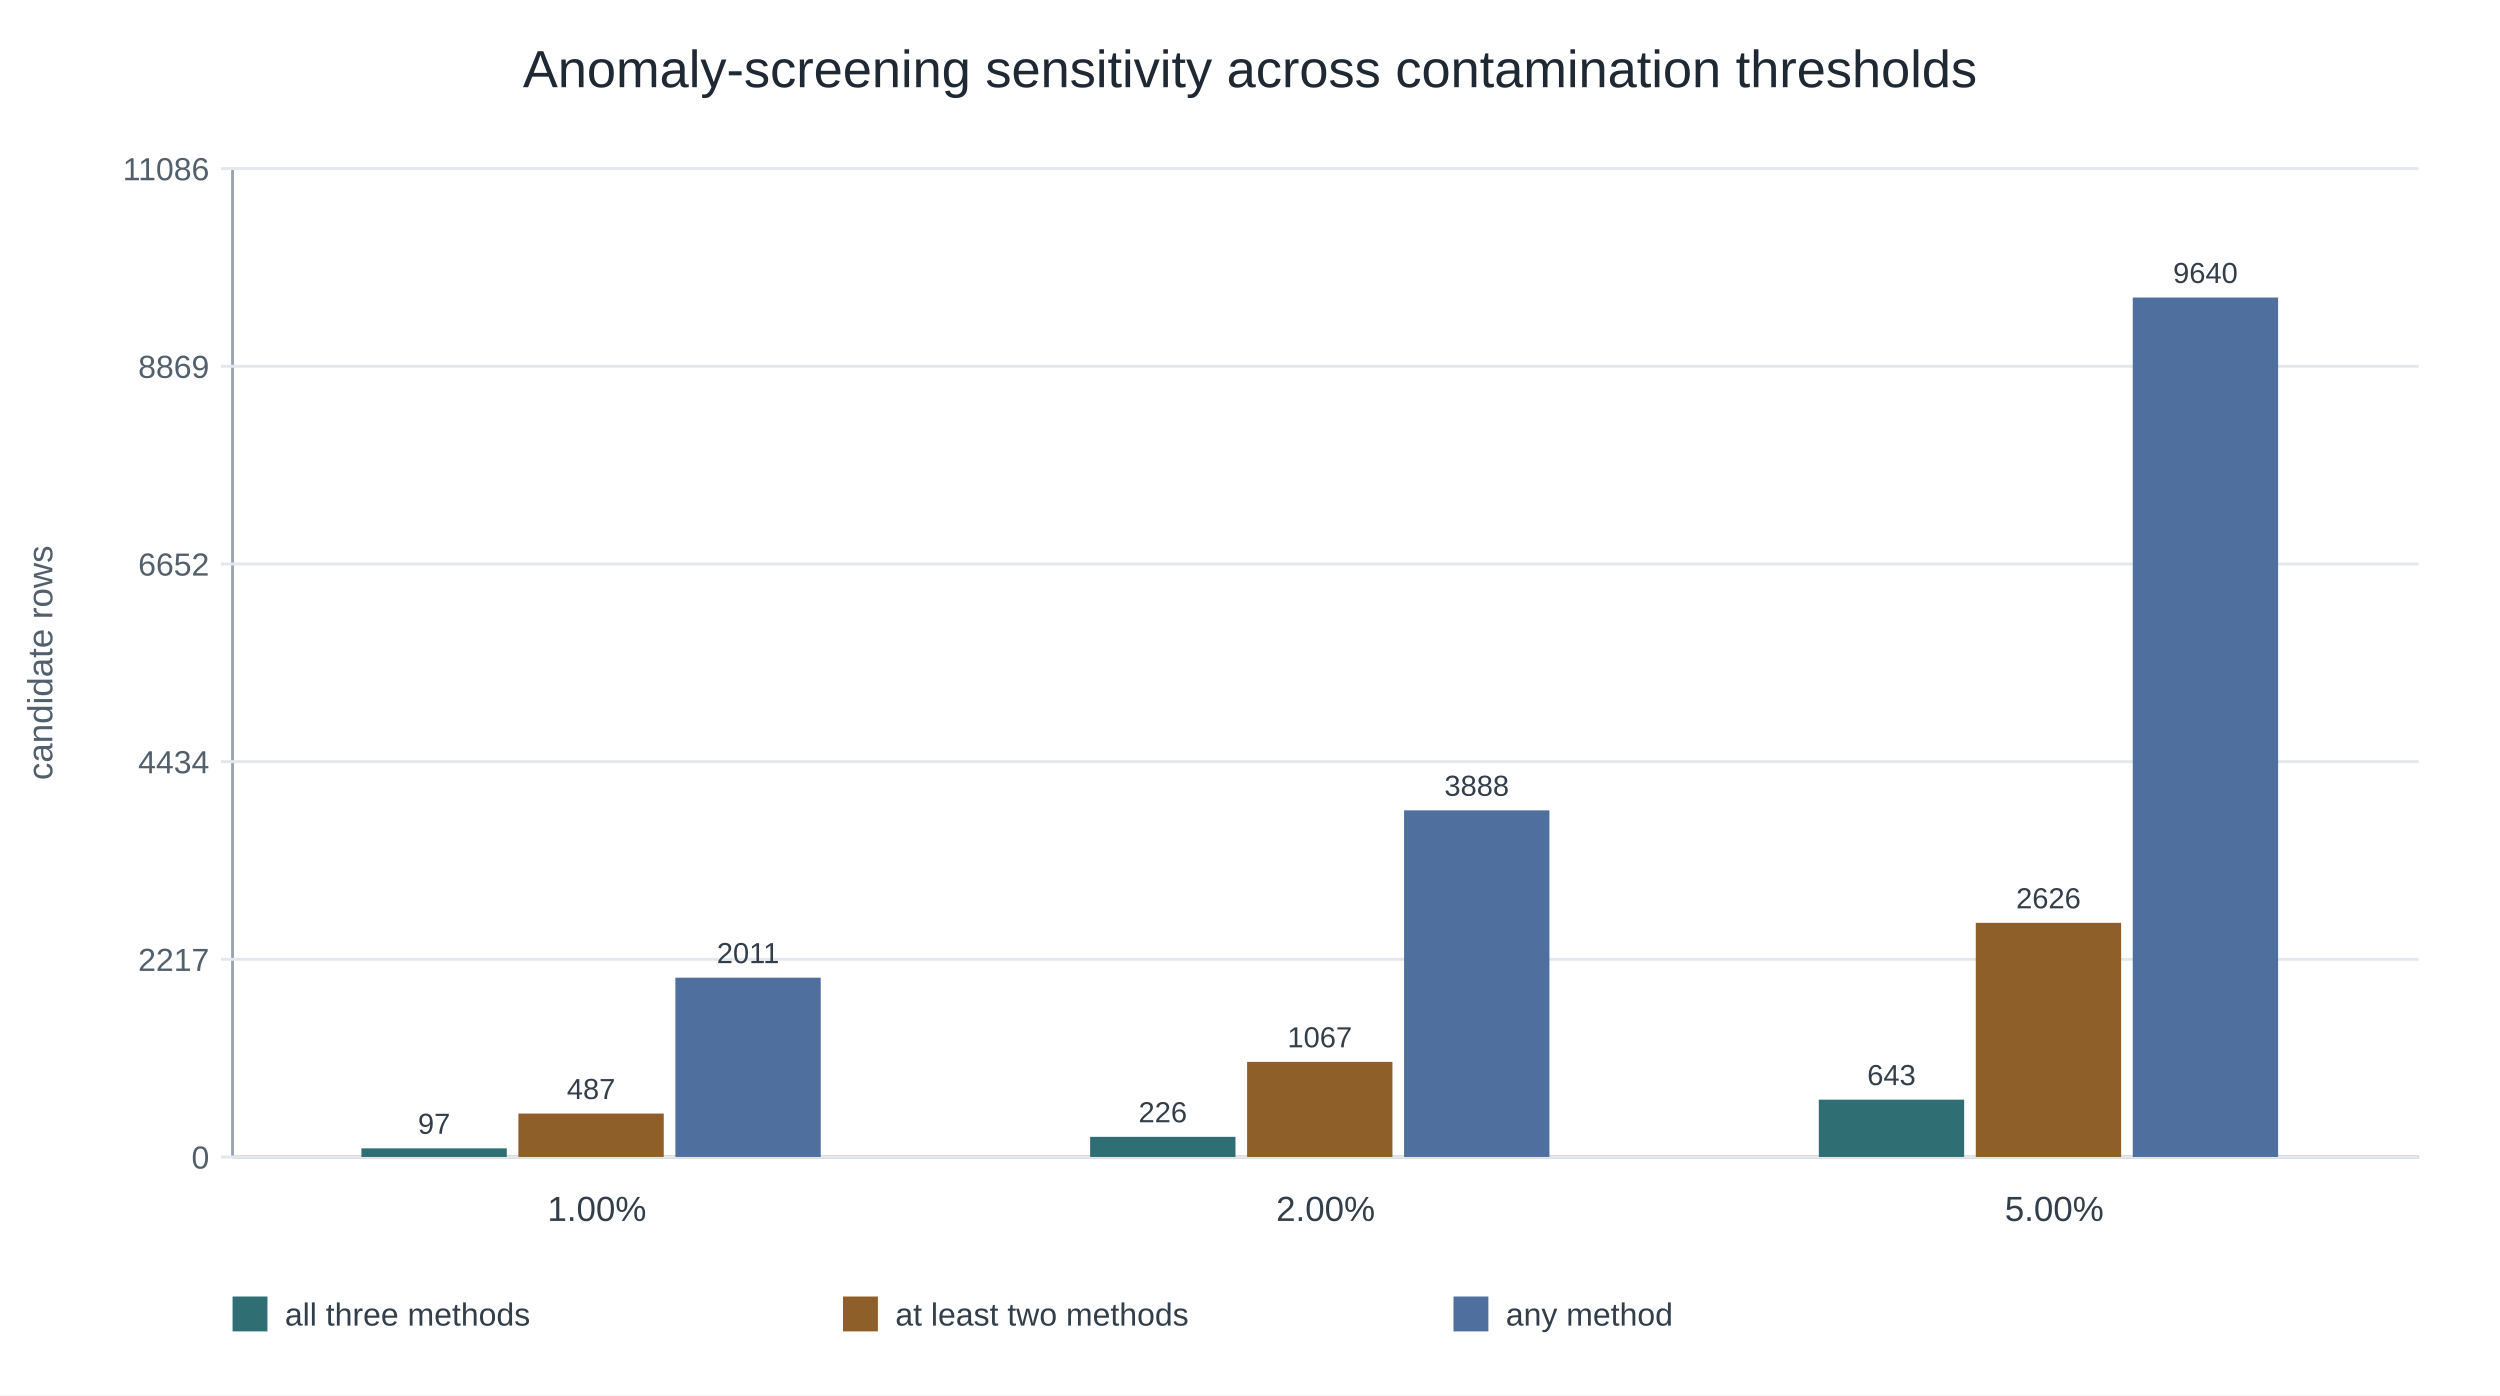
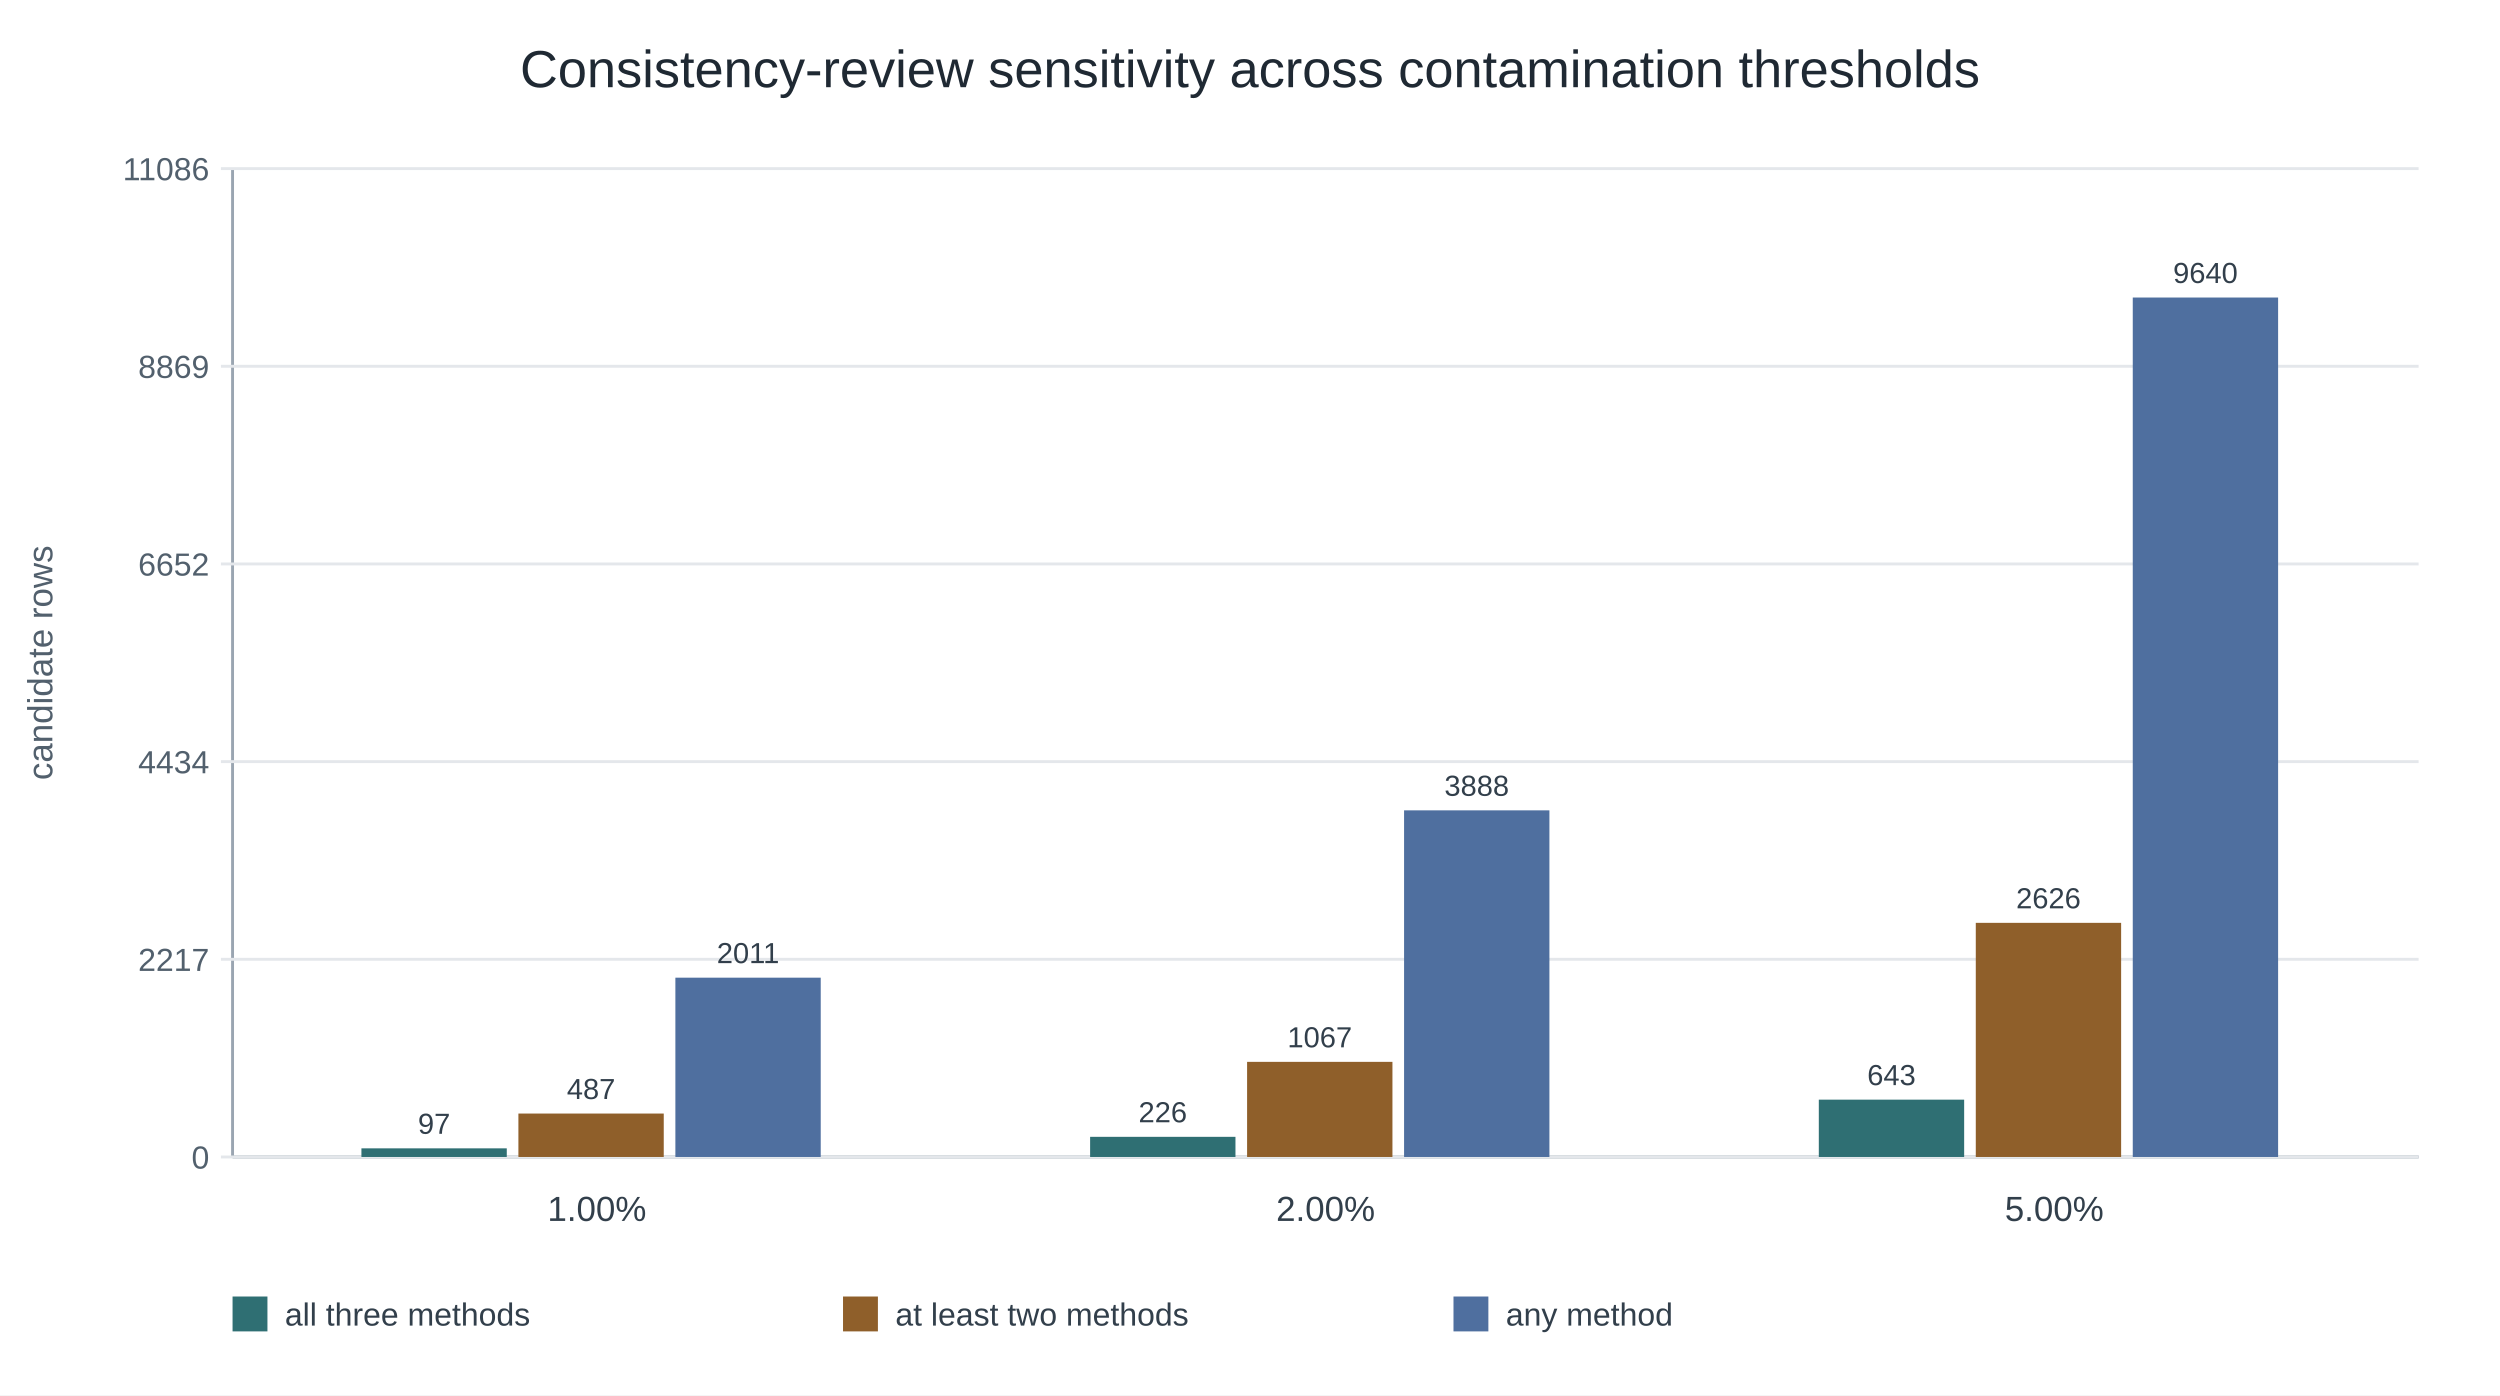
<svg xmlns="http://www.w3.org/2000/svg" width="860" height="480" viewBox="0 0 860 480">
  <rect width="100%" height="100%" fill="#ffffff" />
-   <text x="430.0" y="30" text-anchor="middle" font-family="Arial" font-size="18" fill="#1f2933">Anomaly-screening sensitivity across contamination thresholds</text>
+   <text x="430.0" y="30" text-anchor="middle" font-family="Arial" font-size="18" fill="#1f2933">Consistency-review sensitivity across contamination thresholds</text>
  <text x="18" y="228.0" transform="rotate(-90 18 228.0)" text-anchor="middle" font-family="Arial" font-size="12" fill="#52606d">candidate rows</text>
  <line x1="80" y1="398" x2="832" y2="398" stroke="#9aa5b1" stroke-width="1" />
  <line x1="80" y1="58" x2="80" y2="398" stroke="#9aa5b1" stroke-width="1" />
  <line x1="76" y1="398.00" x2="832" y2="398.00" stroke="#e4e7eb" stroke-width="1" />
  <text x="72" y="402.00" text-anchor="end" font-family="Arial" font-size="11" fill="#52606d">0</text>
  <line x1="76" y1="330.00" x2="832" y2="330.00" stroke="#e4e7eb" stroke-width="1" />
  <text x="72" y="334.00" text-anchor="end" font-family="Arial" font-size="11" fill="#52606d">2217</text>
  <line x1="76" y1="262.00" x2="832" y2="262.00" stroke="#e4e7eb" stroke-width="1" />
  <text x="72" y="266.00" text-anchor="end" font-family="Arial" font-size="11" fill="#52606d">4434</text>
  <line x1="76" y1="194.00" x2="832" y2="194.00" stroke="#e4e7eb" stroke-width="1" />
  <text x="72" y="198.00" text-anchor="end" font-family="Arial" font-size="11" fill="#52606d">6652</text>
  <line x1="76" y1="126.00" x2="832" y2="126.00" stroke="#e4e7eb" stroke-width="1" />
  <text x="72" y="130.00" text-anchor="end" font-family="Arial" font-size="11" fill="#52606d">8869</text>
  <line x1="76" y1="58.00" x2="832" y2="58.00" stroke="#e4e7eb" stroke-width="1" />
  <text x="72" y="62.00" text-anchor="end" font-family="Arial" font-size="11" fill="#52606d">11086</text>
  <rect x="124.33" y="395.03" width="50.00" height="2.97" fill="#2f6f73" />
  <text x="149.33" y="390.03" text-anchor="middle" font-family="Arial" font-size="10" fill="#323f4b">97</text>
  <rect x="178.33" y="383.06" width="50.00" height="14.94" fill="#8f5f2a" />
  <text x="203.33" y="378.06" text-anchor="middle" font-family="Arial" font-size="10" fill="#323f4b">487</text>
  <rect x="232.33" y="336.32" width="50.00" height="61.68" fill="#4f6f9f" />
  <text x="257.33" y="331.32" text-anchor="middle" font-family="Arial" font-size="10" fill="#323f4b">2011</text>
  <text x="205.33" y="420" text-anchor="middle" font-family="Arial" font-size="12" fill="#323f4b">1.00%</text>
  <rect x="375.00" y="391.07" width="50.00" height="6.93" fill="#2f6f73" />
  <text x="400.00" y="386.07" text-anchor="middle" font-family="Arial" font-size="10" fill="#323f4b">226</text>
  <rect x="429.00" y="365.28" width="50.00" height="32.72" fill="#8f5f2a" />
  <text x="454.00" y="360.28" text-anchor="middle" font-family="Arial" font-size="10" fill="#323f4b">1067</text>
  <rect x="483.00" y="278.76" width="50.00" height="119.24" fill="#4f6f9f" />
  <text x="508.00" y="273.76" text-anchor="middle" font-family="Arial" font-size="10" fill="#323f4b">3888</text>
  <text x="456.00" y="420" text-anchor="middle" font-family="Arial" font-size="12" fill="#323f4b">2.00%</text>
  <rect x="625.67" y="378.28" width="50.00" height="19.72" fill="#2f6f73" />
  <text x="650.67" y="373.28" text-anchor="middle" font-family="Arial" font-size="10" fill="#323f4b">643</text>
  <rect x="679.67" y="317.46" width="50.00" height="80.54" fill="#8f5f2a" />
  <text x="704.67" y="312.46" text-anchor="middle" font-family="Arial" font-size="10" fill="#323f4b">2626</text>
  <rect x="733.67" y="102.35" width="50.00" height="295.65" fill="#4f6f9f" />
  <text x="758.67" y="97.35" text-anchor="middle" font-family="Arial" font-size="10" fill="#323f4b">9640</text>
  <text x="706.67" y="420" text-anchor="middle" font-family="Arial" font-size="12" fill="#323f4b">5.00%</text>
  <rect x="80" y="446" width="12" height="12" fill="#2f6f73" />
  <text x="98" y="456" font-family="Arial" font-size="11" fill="#323f4b">all three methods</text>
  <rect x="290" y="446" width="12" height="12" fill="#8f5f2a" />
  <text x="308" y="456" font-family="Arial" font-size="11" fill="#323f4b">at least two methods</text>
  <rect x="500" y="446" width="12" height="12" fill="#4f6f9f" />
  <text x="518" y="456" font-family="Arial" font-size="11" fill="#323f4b">any method</text>
</svg>
